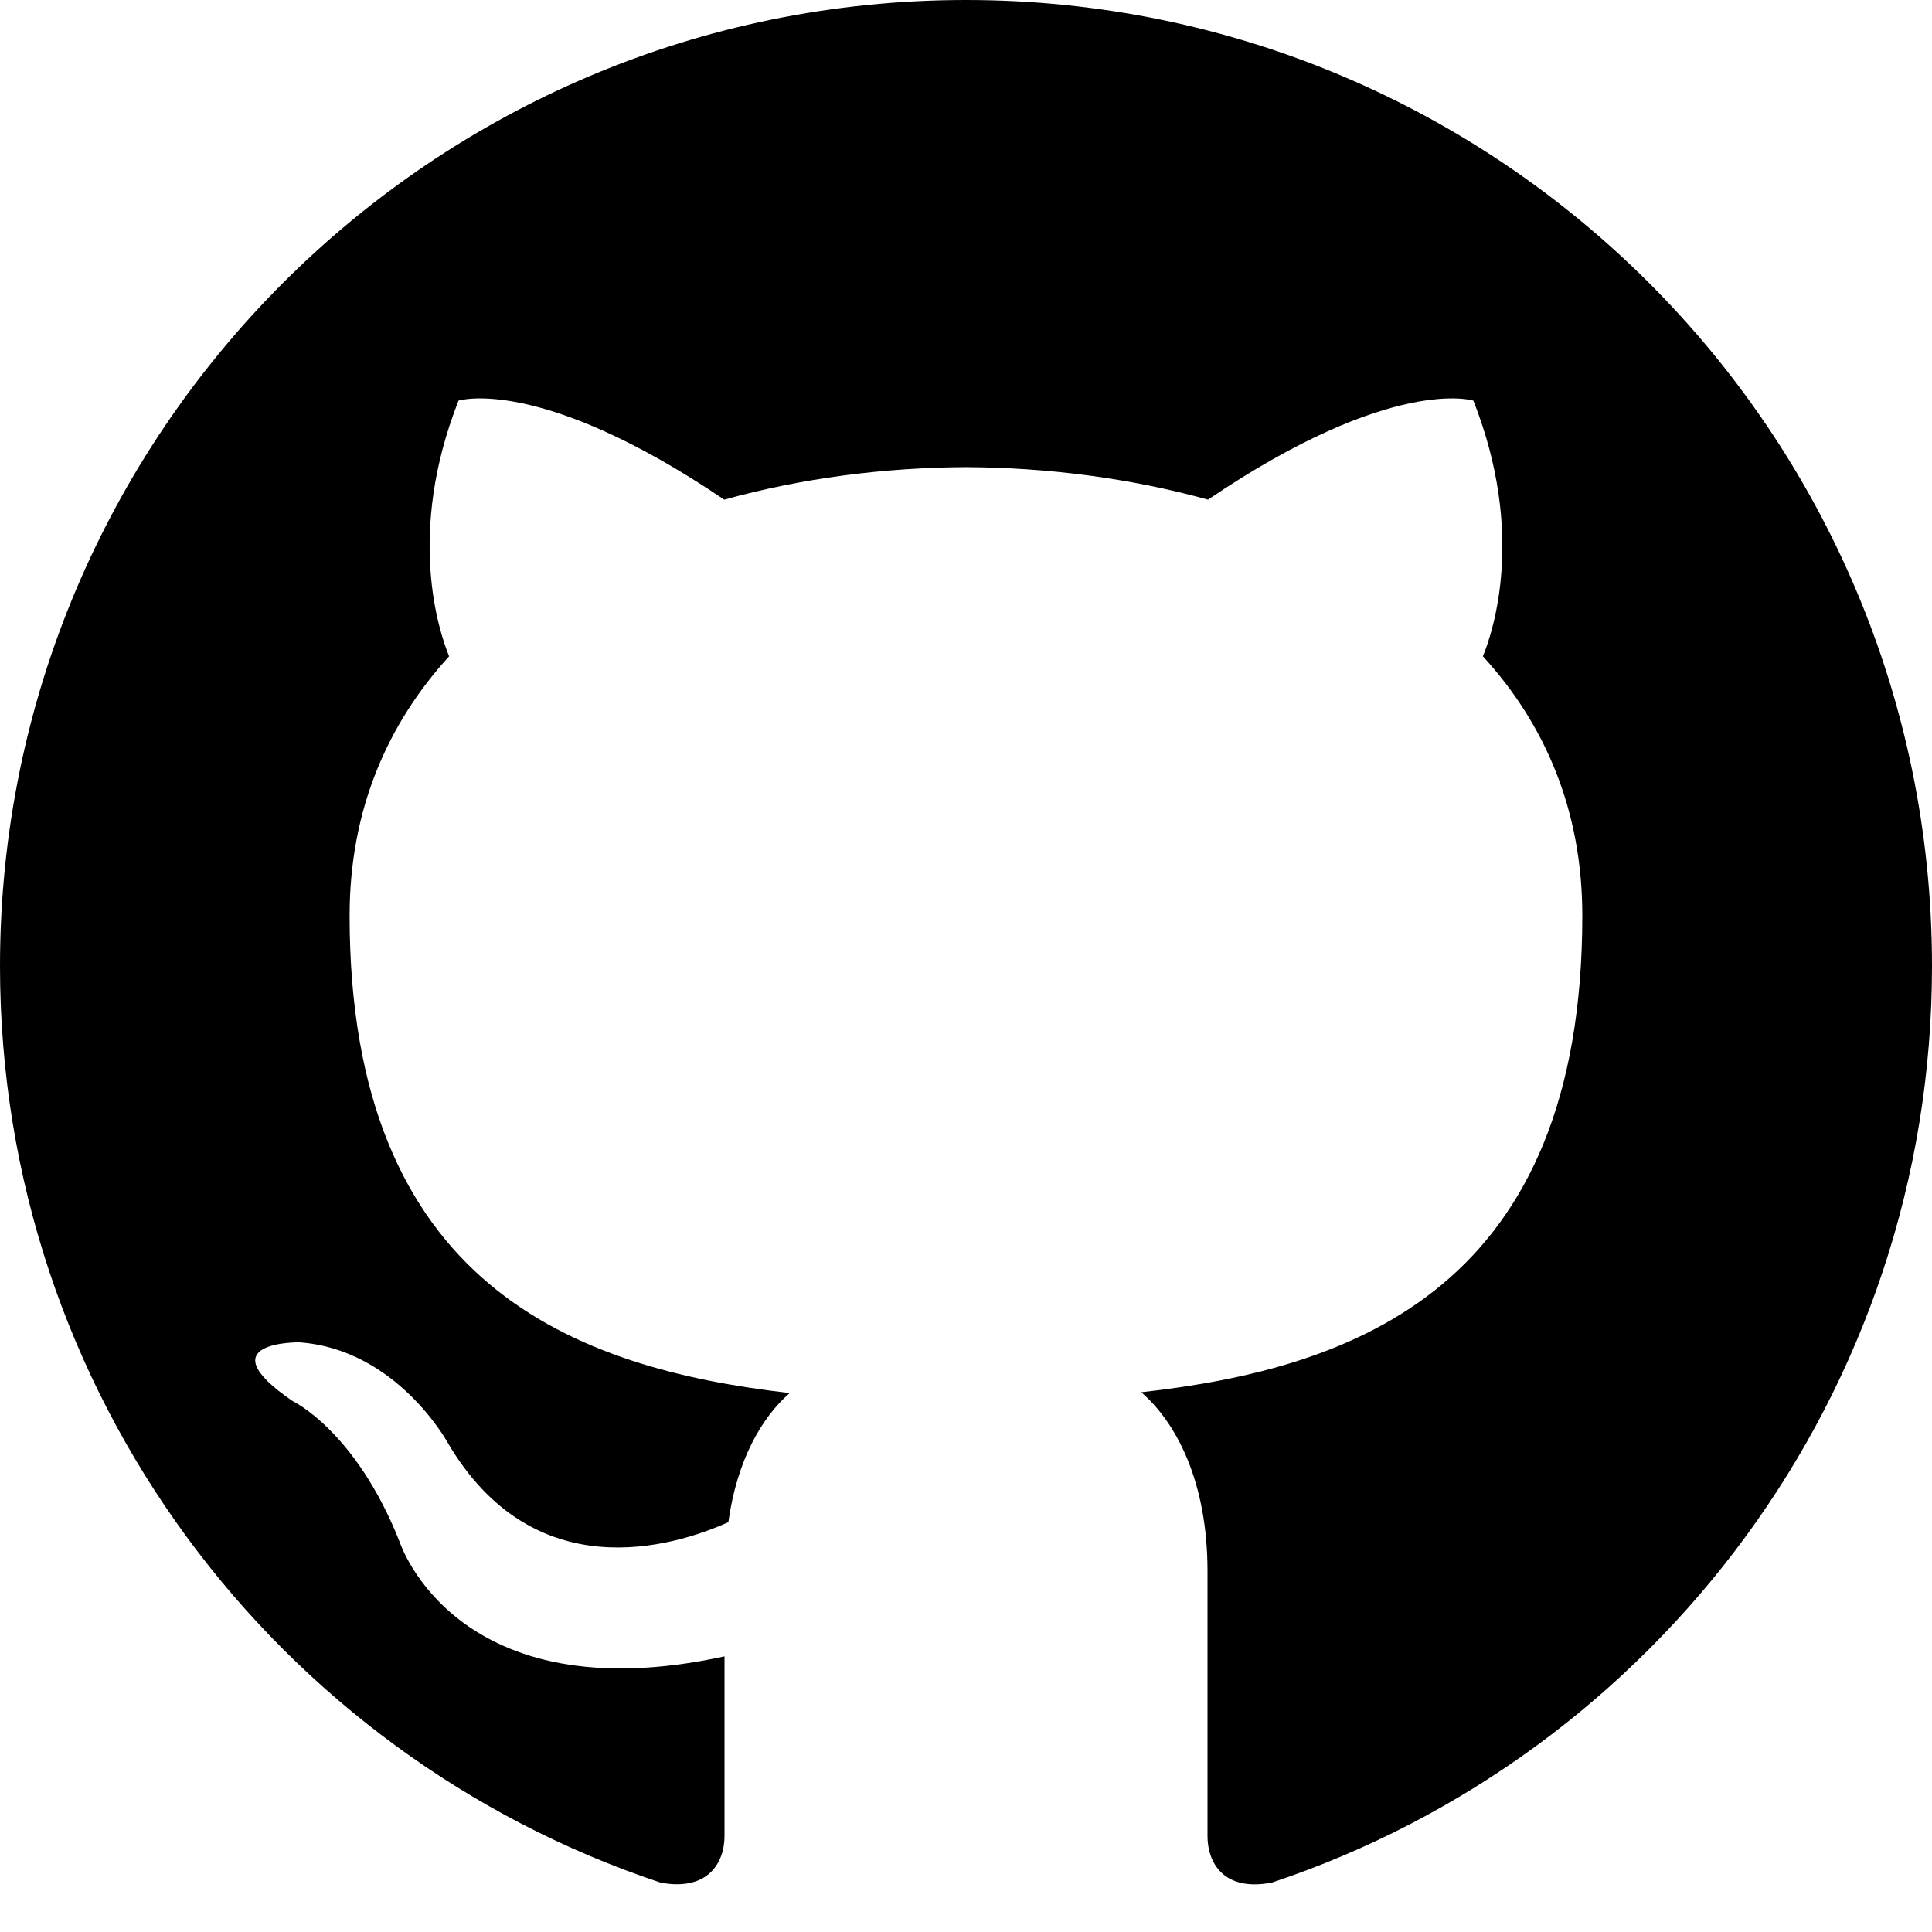
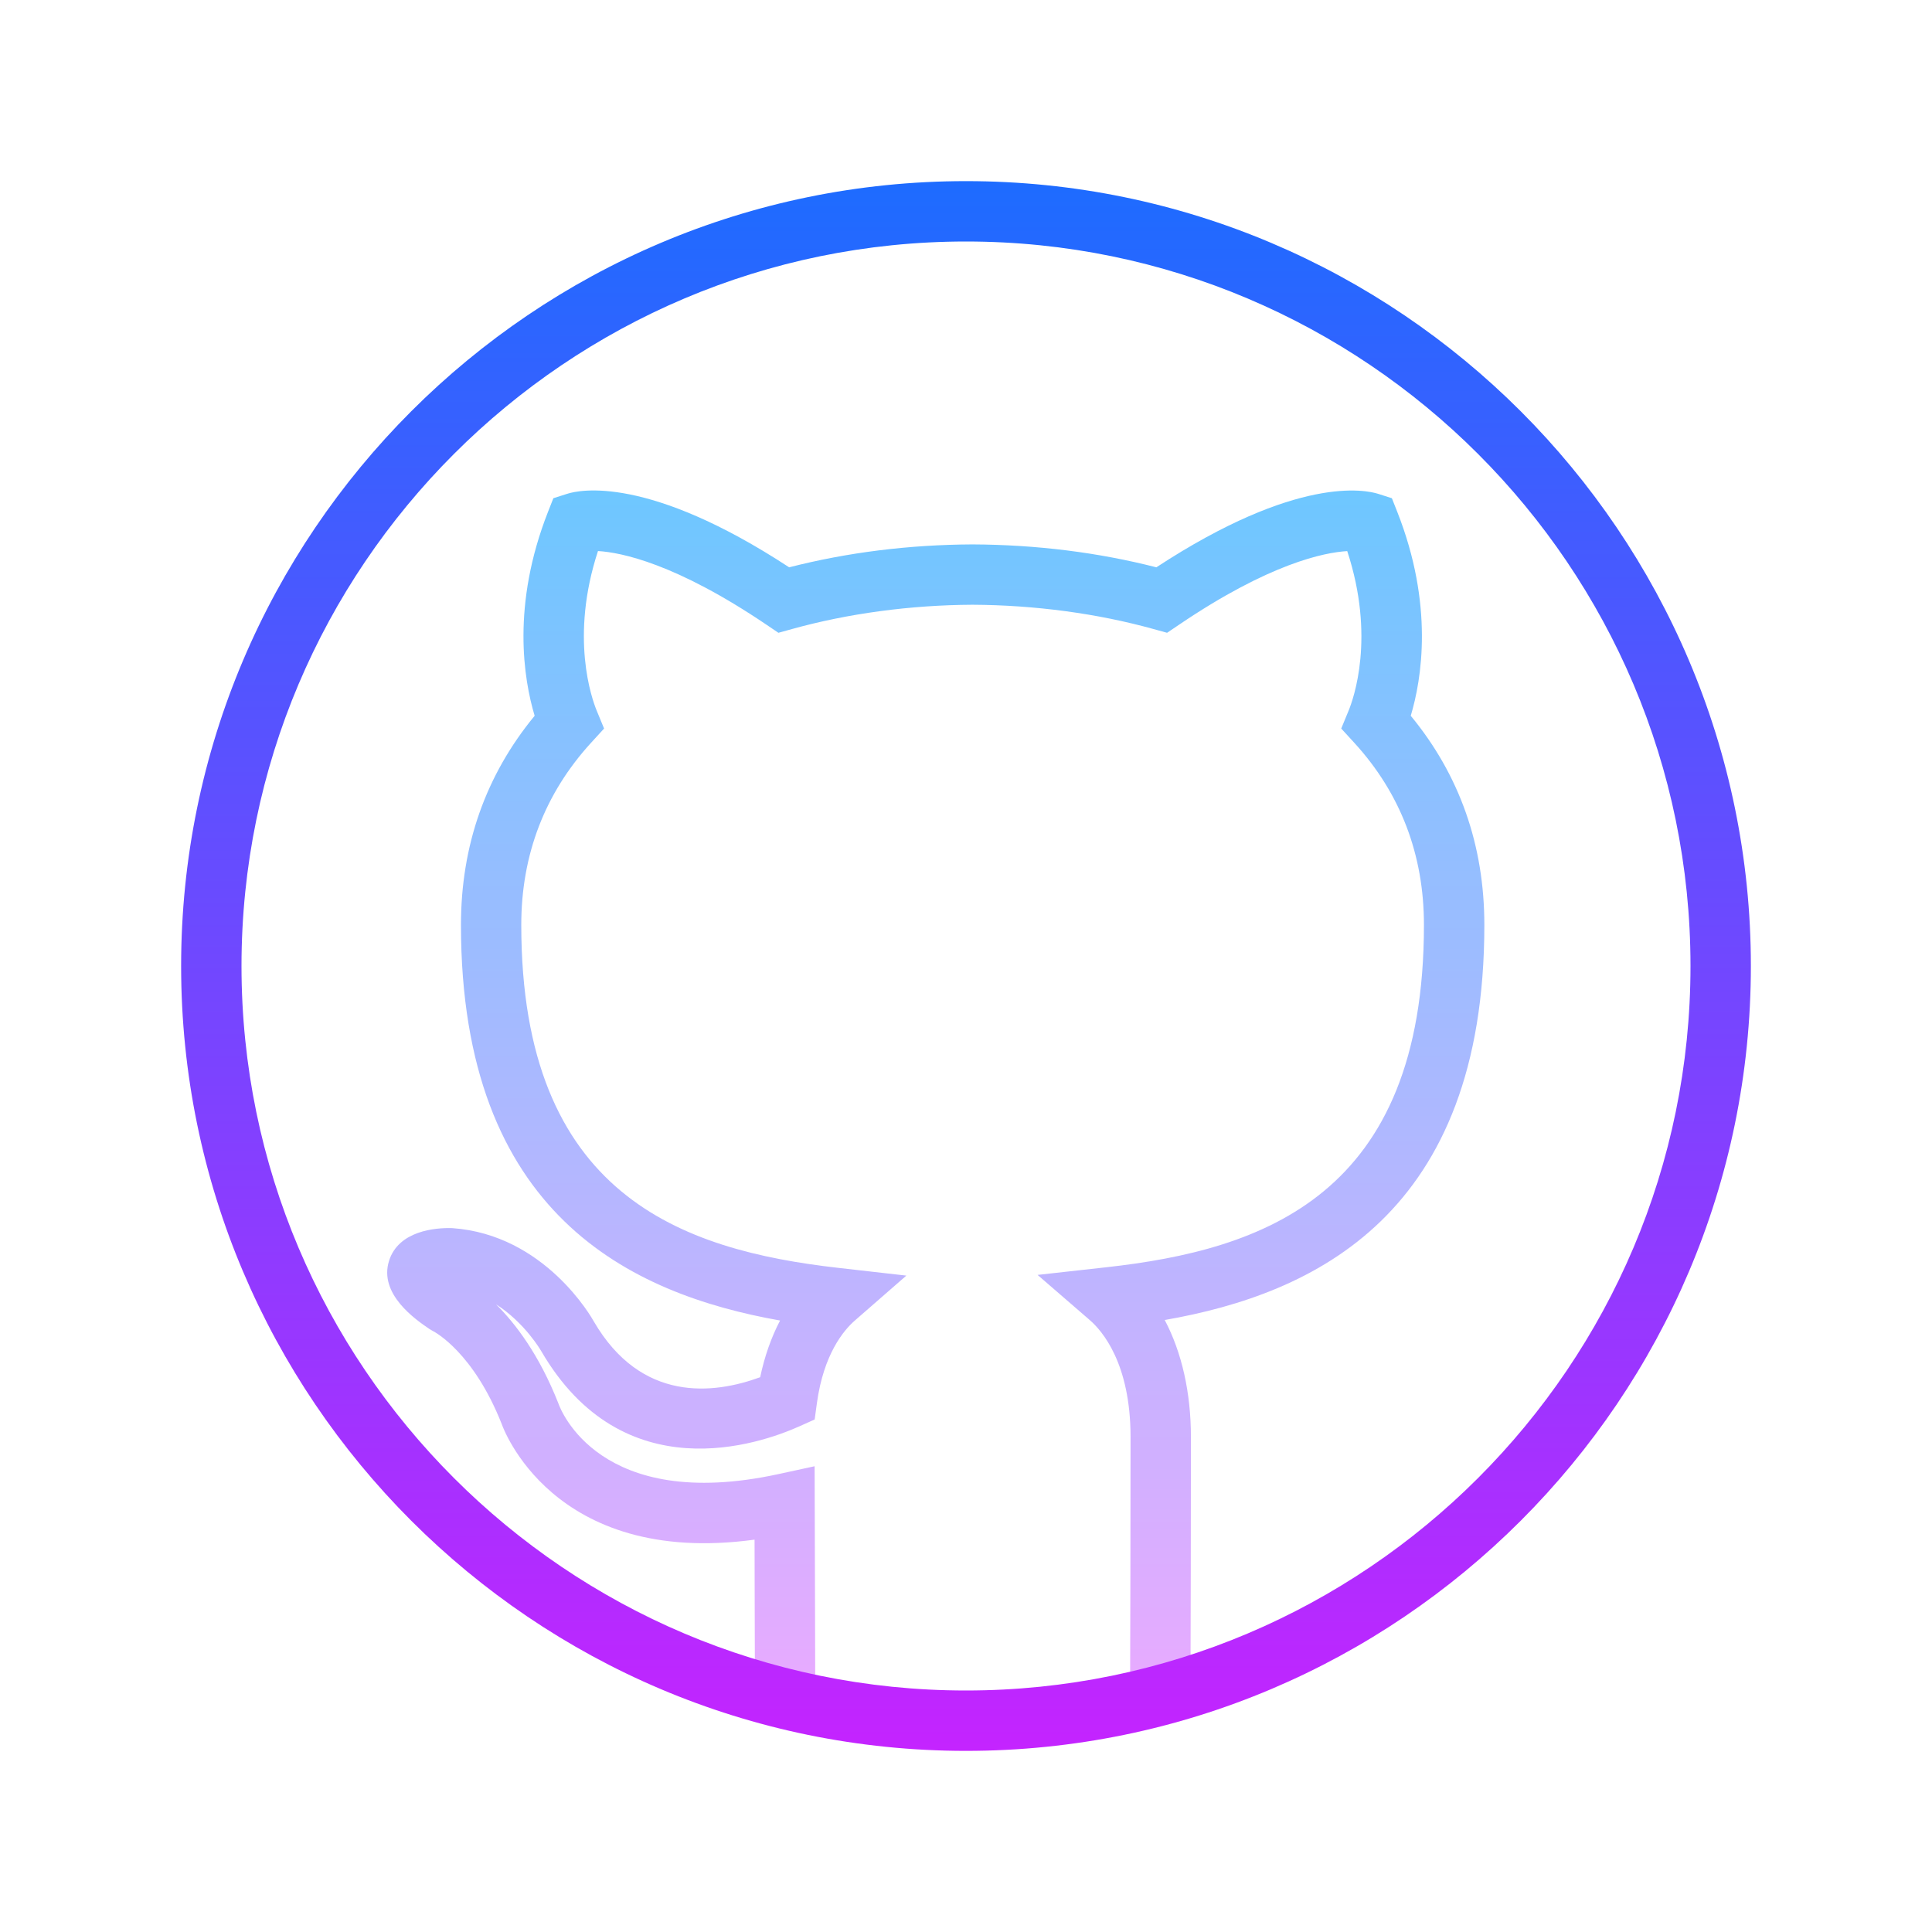
- <svg xmlns="http://www.w3.org/2000/svg" width="24" height="24" viewBox="0 0 24 24">
-   <path d="M12 0c-6.626 0-12 5.373-12 12 0 5.302 3.438 9.8 8.207 11.387.599.111.793-.261.793-.577v-2.234c-3.338.726-4.033-1.416-4.033-1.416-.546-1.387-1.333-1.756-1.333-1.756-1.089-.745.083-.729.083-.729 1.205.084 1.839 1.237 1.839 1.237 1.07 1.834 2.807 1.304 3.492.997.107-.775.418-1.305.762-1.604-2.665-.305-5.467-1.334-5.467-5.931 0-1.311.469-2.381 1.236-3.221-.124-.303-.535-1.524.117-3.176 0 0 1.008-.322 3.301 1.23.957-.266 1.983-.399 3.003-.404 1.02.005 2.047.138 3.006.404 2.291-1.552 3.297-1.23 3.297-1.23.653 1.653.242 2.874.118 3.176.77.84 1.235 1.911 1.235 3.221 0 4.609-2.807 5.624-5.479 5.921.43.372.823 1.102.823 2.222v3.293c0 .319.192.694.801.576 4.765-1.589 8.199-6.086 8.199-11.386 0-6.627-5.373-12-12-12z" />
+ <svg xmlns="http://www.w3.org/2000/svg" viewBox="0 0 64 64" width="64px" height="64px">
+   <linearGradient id="KpzH_ttTMIjq8dhx1zD2pa" x1="30.999" x2="30.999" y1="16" y2="55.342" gradientUnits="userSpaceOnUse" spreadMethod="reflect">
+     <stop offset="0" stop-color="#6dc7ff" />
+     <stop offset="1" stop-color="#e6abff" />
+   </linearGradient>
+   <path fill="url(#KpzH_ttTMIjq8dhx1zD2pa)" d="M25.008,56.007c-0.003-0.368-0.006-1.962-0.009-3.454l-0.003-1.55 c-6.729,0.915-8.358-3.78-8.376-3.83c-0.934-2.368-2.211-3.045-2.266-3.073l-0.124-0.072c-0.463-0.316-1.691-1.157-1.342-2.263 c0.315-0.997,1.536-1.1,2.091-1.082c3.074,0.215,4.63,2.978,4.694,3.095c1.569,2.689,3.964,2.411,5.509,1.844 c0.144-0.688,0.367-1.32,0.659-1.878C20.885,42.865,15.27,40.229,15.27,30.64c0-2.633,0.82-4.96,2.441-6.929 c-0.362-1.206-0.774-3.666,0.446-6.765l0.174-0.442l0.452-0.144c0.416-0.137,2.688-0.624,7.359,2.433 c1.928-0.494,3.969-0.749,6.074-0.759c2.115,0.01,4.158,0.265,6.09,0.759c4.667-3.058,6.934-2.565,7.351-2.433l0.451,0.145 l0.174,0.44c1.225,3.098,0.813,5.559,0.451,6.766c1.618,1.963,2.438,4.291,2.438,6.929c0,9.591-5.621,12.219-10.588,13.087 c0.563,1.065,0.868,2.402,0.868,3.878c0,1.683-0.007,7.204-0.015,8.402l-2-0.014c0.008-1.196,0.015-6.708,0.015-8.389 c0-2.442-0.943-3.522-1.35-3.874l-1.73-1.497l2.274-0.253c5.205-0.578,10.525-2.379,10.525-11.341c0-2.33-0.777-4.361-2.31-6.036 l-0.43-0.469l0.242-0.587c0.166-0.401,0.894-2.442-0.043-5.291c-0.758,0.045-2.568,0.402-5.584,2.447l-0.384,0.259l-0.445-0.123 c-1.863-0.518-3.938-0.796-6.001-0.806c-2.052,0.01-4.124,0.288-5.984,0.806l-0.445,0.123l-0.383-0.259 c-3.019-2.044-4.833-2.404-5.594-2.449c-0.935,2.851-0.206,4.892-0.04,5.293l0.242,0.587l-0.429,0.469 c-1.536,1.681-2.314,3.712-2.314,6.036c0,8.958,5.31,10.77,10.504,11.361l2.252,0.256l-1.708,1.49 c-0.372,0.325-1.03,1.112-1.254,2.727l-0.075,0.549l-0.506,0.227c-1.321,0.592-5.839,2.162-8.548-2.485 c-0.015-0.025-0.544-0.945-1.502-1.557c0.646,0.639,1.433,1.673,2.068,3.287c0.066,0.19,1.357,3.622,7.28,2.339l1.206-0.262 l0.012,3.978c0.003,1.487,0.006,3.076,0.009,3.444L25.008,56.007z" />
+   <linearGradient id="KpzH_ttTMIjq8dhx1zD2pb" x1="32" x2="32" y1="5" y2="59.167" gradientUnits="userSpaceOnUse" spreadMethod="reflect">
+     <stop offset="0" stop-color="#1a6dff" />
+     <stop offset="1" stop-color="#c822ff" />
+   </linearGradient>
+   <path fill="url(#KpzH_ttTMIjq8dhx1zD2pb)" d="M32,58C17.663,58,6,46.337,6,32S17.663,6,32,6s26,11.663,26,26S46.337,58,32,58z M32,8 C18.767,8,8,18.767,8,32s10.767,24,24,24s24-10.767,24-24S45.233,8,32,8z" />
</svg>
